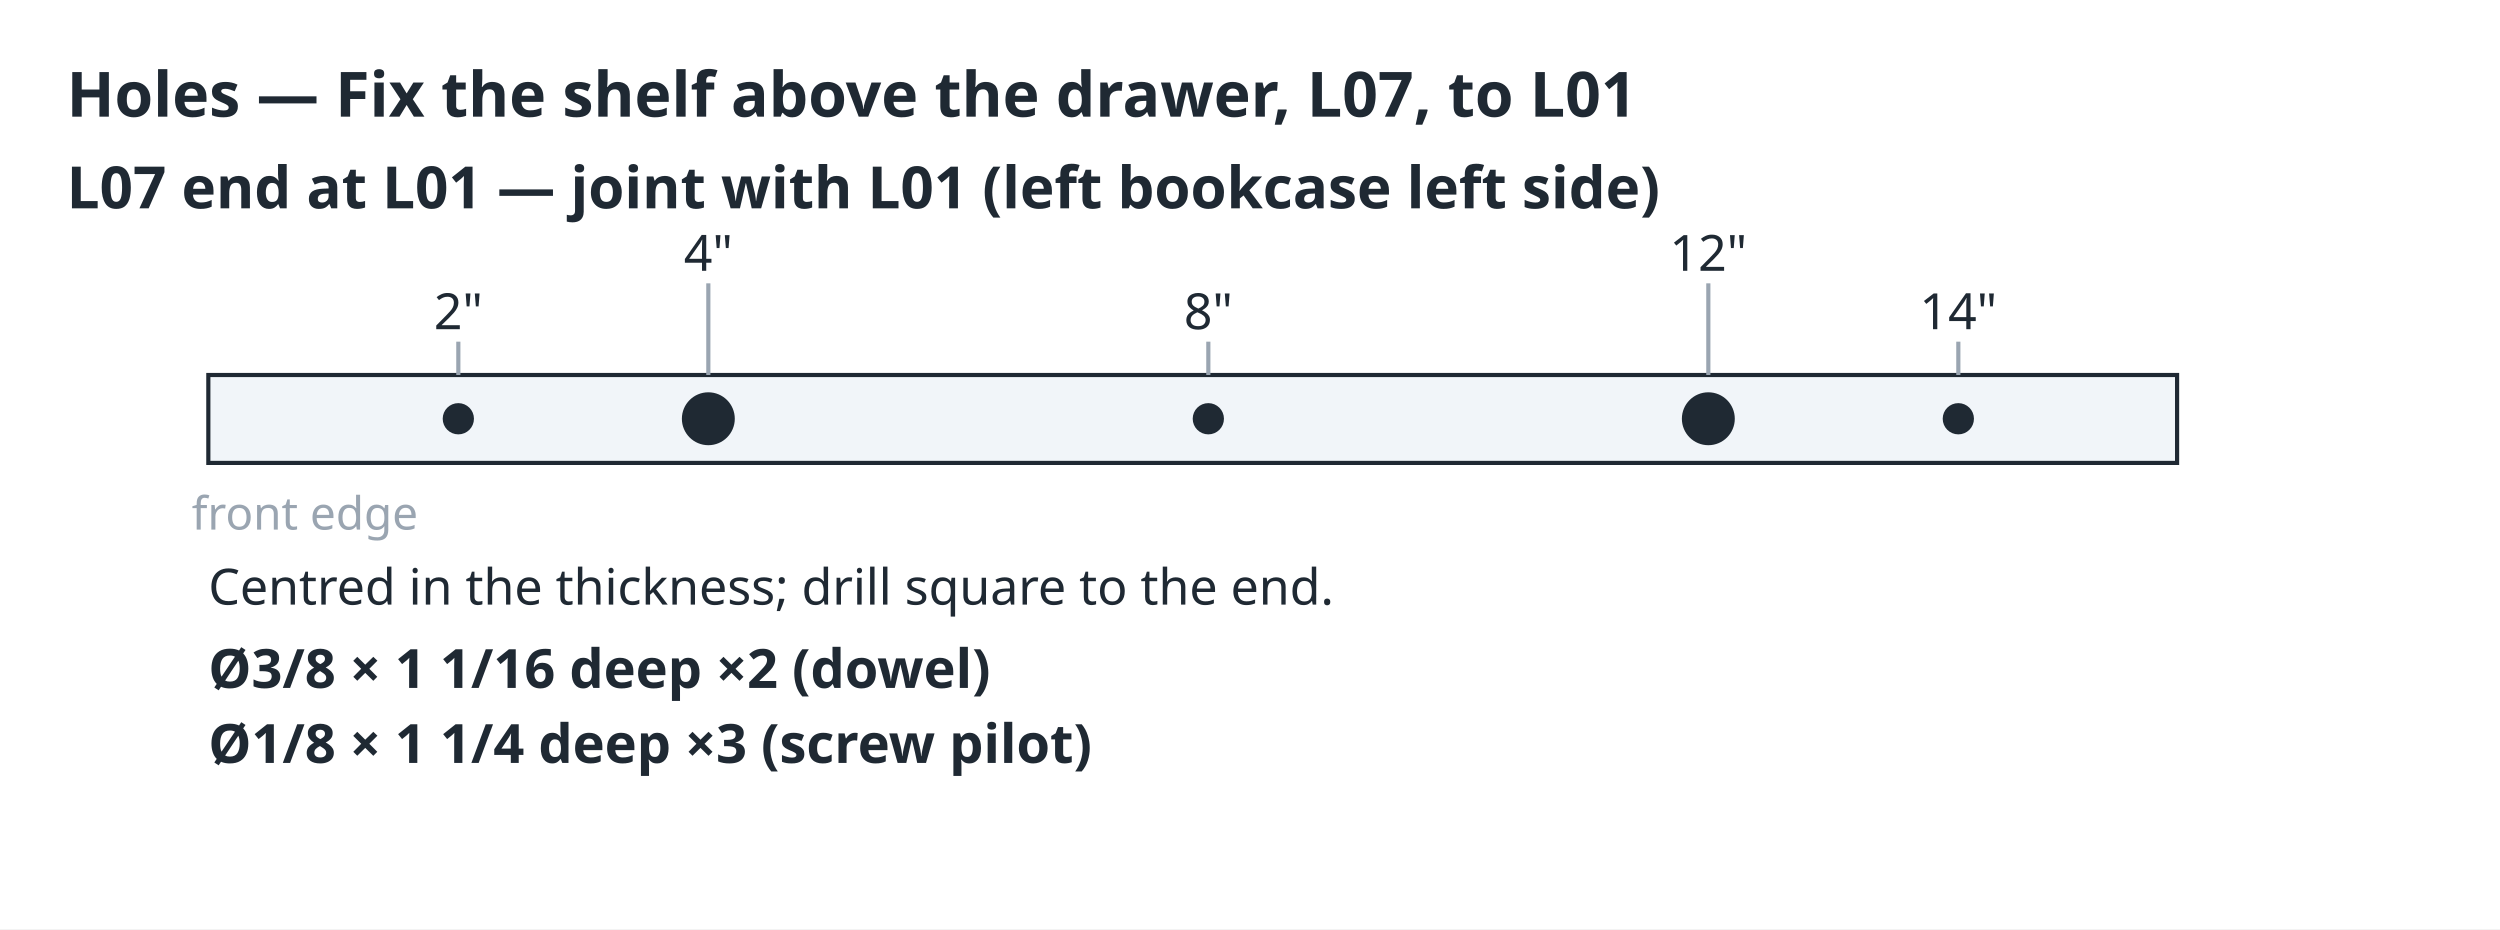
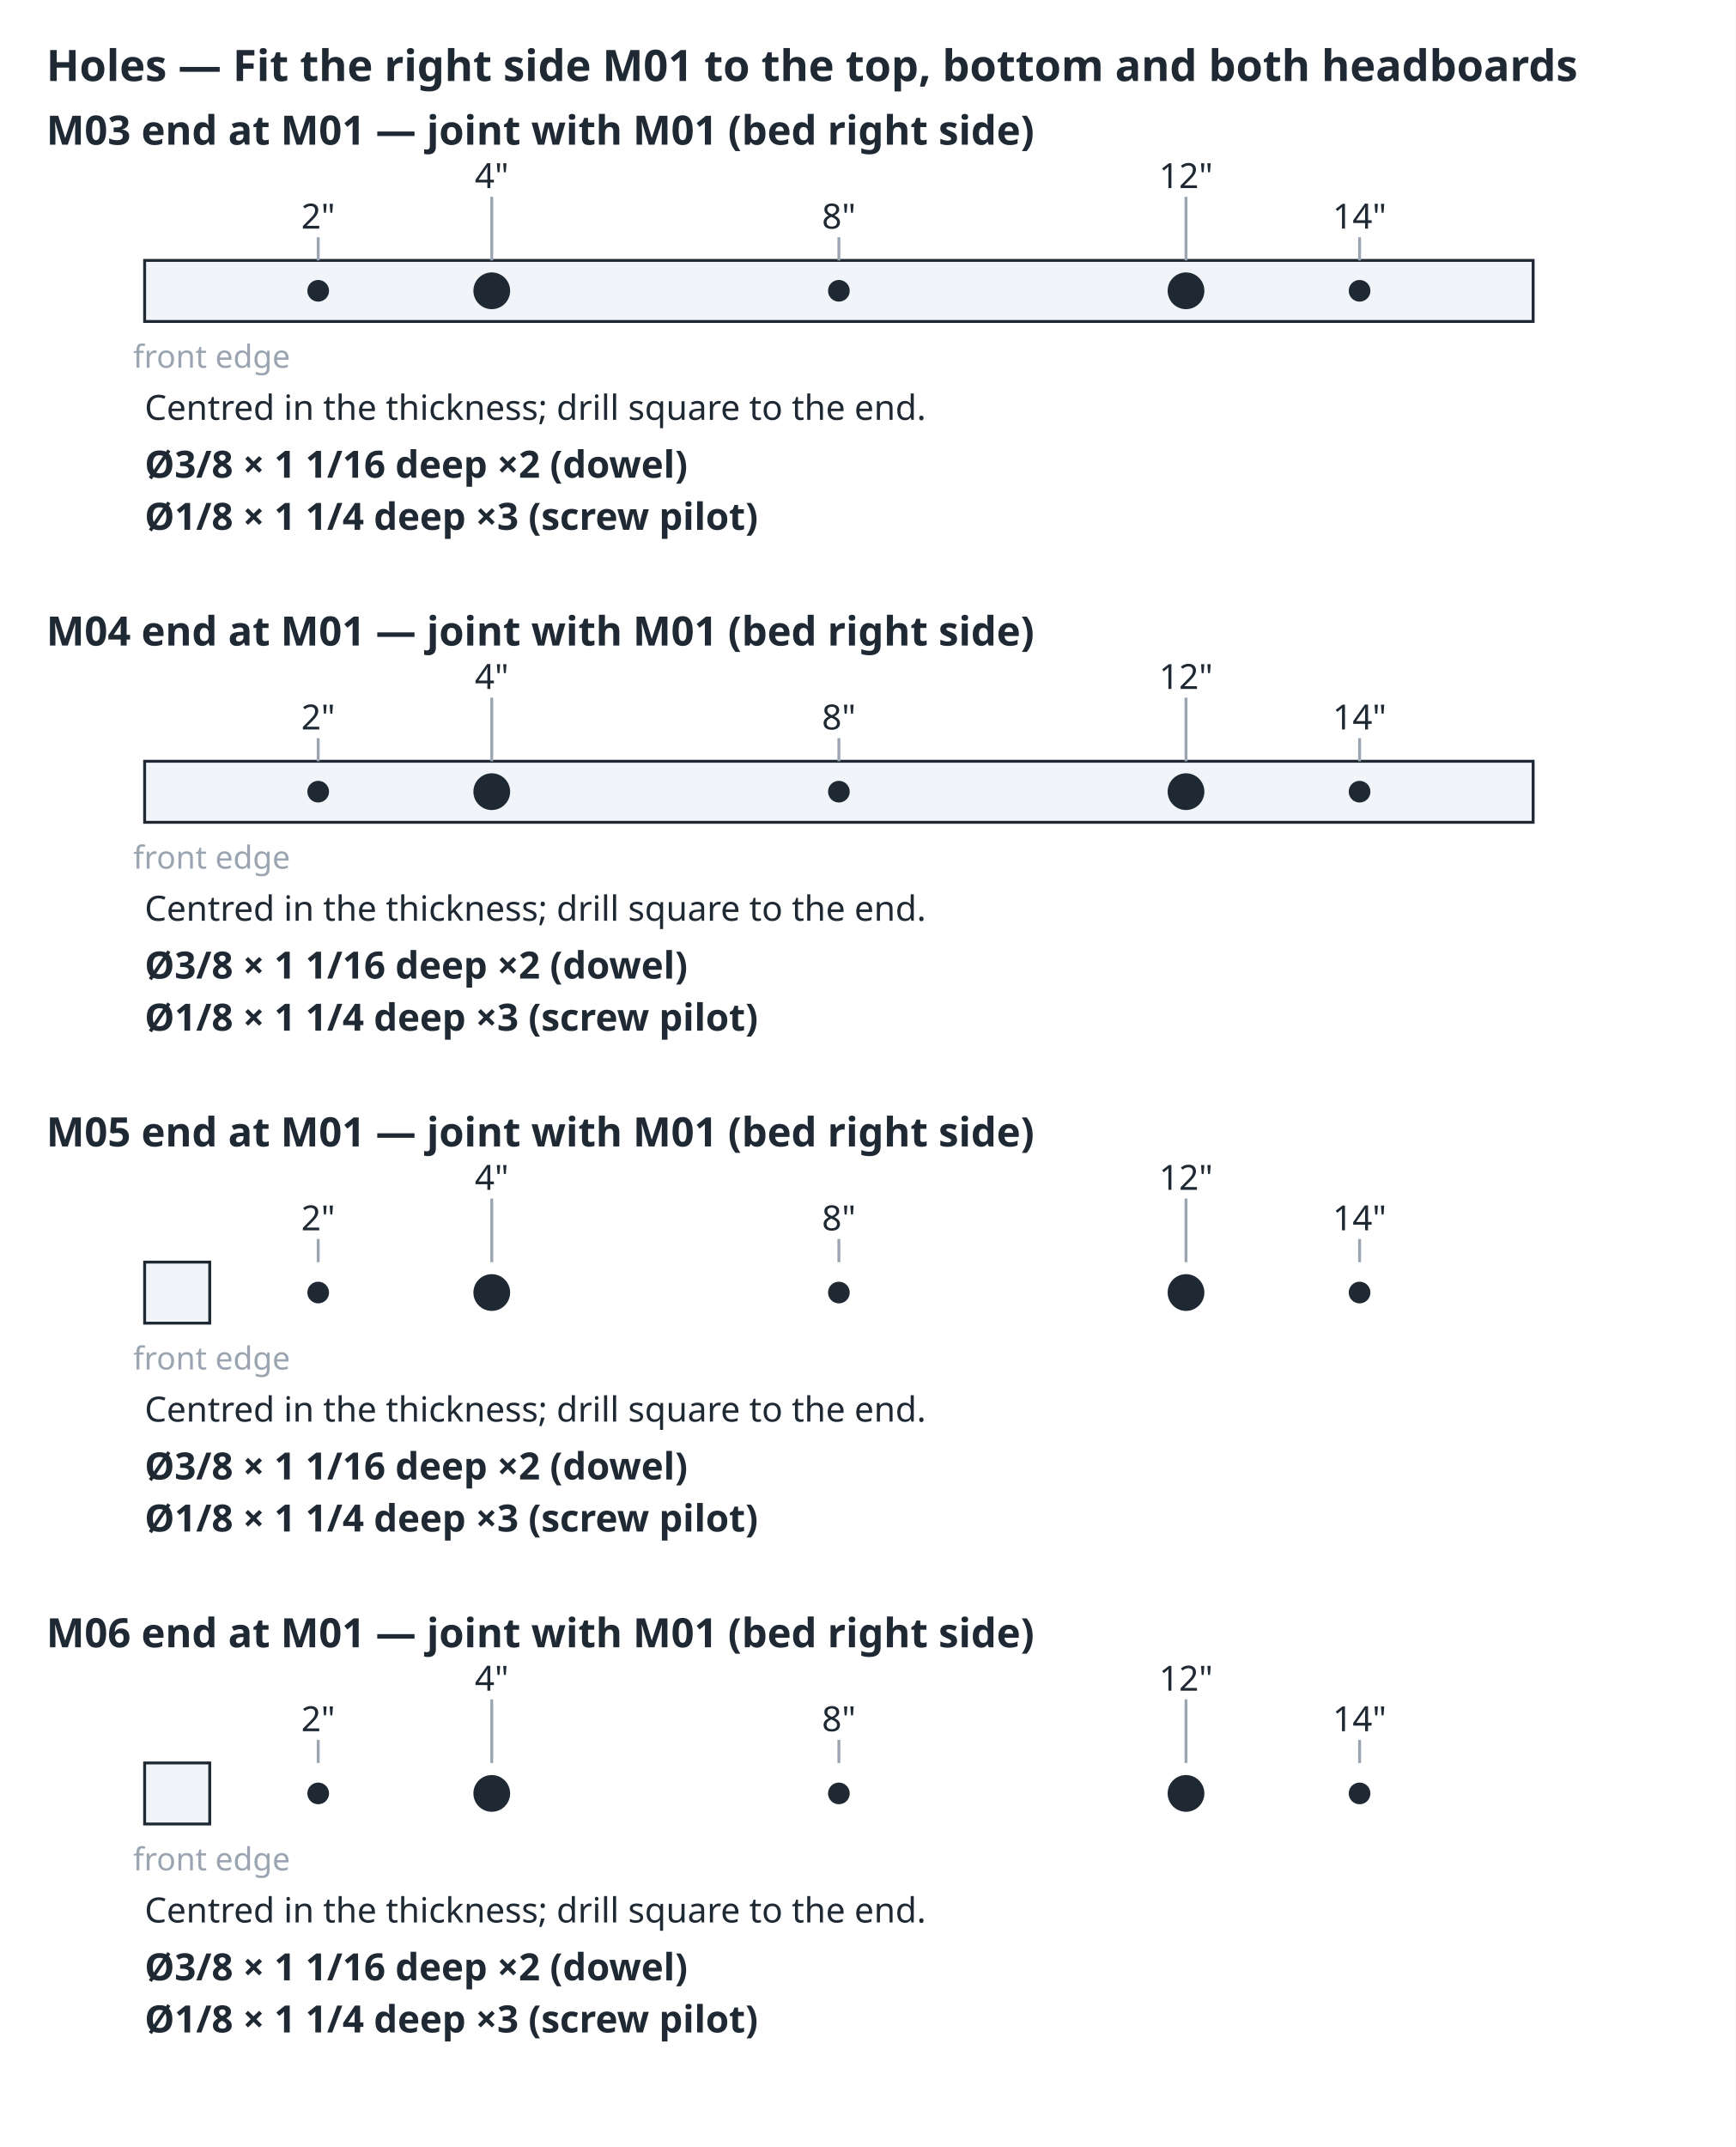
- <svg xmlns="http://www.w3.org/2000/svg" viewBox="0 0 600 223" width="600" height="223" role="img" font-family="system-ui, sans-serif">
+ <svg xmlns="http://www.w3.org/2000/svg" viewBox="0 0 600 742" width="600" height="742" role="img" font-family="system-ui, sans-serif">
  <rect width="100%" height="100%" fill="#fff" />
-   <text x="16.0" y="28.0" font-size="15" font-weight="bold" fill="#1f2933" text-anchor="start">Holes — Fix the shelf above the drawer, L07, to L01</text>
-   <text x="16.0" y="50.0" font-size="14" font-weight="bold" fill="#1f2933" text-anchor="start">L07 end at L01 — joint with L01 (left bookcase left side)</text>
-   <rect x="50" y="90" width="472.5" height="21.1" fill="#f1f5f9" stroke="#1f2933" />
+   <text x="16.0" y="28.0" font-size="15" font-weight="bold" fill="#1f2933" text-anchor="start">Holes — Fit the right side M01 to the top, bottom and both headboards</text>
+   <text x="16.0" y="50.0" font-size="14" font-weight="bold" fill="#1f2933" text-anchor="start">M03 end at M01 — joint with M01 (bed right side)</text>
+   <rect x="50" y="90" width="480.0" height="21.1" fill="#f1f5f9" stroke="#1f2933" />
  <text x="46.0" y="127.1" font-size="11" font-weight="normal" fill="#9aa5b1" text-anchor="start">front edge</text>
  <circle cx="110.0" cy="100.5" r="3.0" fill="#1f2933" stroke="#1f2933" stroke-width="1.5" />
  <line x1="110.0" y1="90.0" x2="110.0" y2="82.0" stroke="#9aa5b1" />
  <text x="110.0" y="79.0" font-size="12" font-weight="normal" fill="#1f2933" text-anchor="middle">2"</text>
  <circle cx="170.0" cy="100.5" r="5.6" fill="#1f2933" stroke="#1f2933" stroke-width="1.5" />
  <line x1="170.0" y1="90.0" x2="170.0" y2="68.0" stroke="#9aa5b1" />
  <text x="170.0" y="65.0" font-size="12" font-weight="normal" fill="#1f2933" text-anchor="middle">4"</text>
  <circle cx="290.0" cy="100.5" r="3.0" fill="#1f2933" stroke="#1f2933" stroke-width="1.5" />
  <line x1="290.0" y1="90.0" x2="290.0" y2="82.0" stroke="#9aa5b1" />
  <text x="290.0" y="79.0" font-size="12" font-weight="normal" fill="#1f2933" text-anchor="middle">8"</text>
  <circle cx="410.0" cy="100.5" r="5.6" fill="#1f2933" stroke="#1f2933" stroke-width="1.5" />
  <line x1="410.0" y1="90.0" x2="410.0" y2="68.0" stroke="#9aa5b1" />
  <text x="410.0" y="65.0" font-size="12" font-weight="normal" fill="#1f2933" text-anchor="middle">12"</text>
  <circle cx="470.0" cy="100.5" r="3.0" fill="#1f2933" stroke="#1f2933" stroke-width="1.5" />
  <line x1="470.0" y1="90.0" x2="470.0" y2="82.0" stroke="#9aa5b1" />
  <text x="470.0" y="79.0" font-size="12" font-weight="normal" fill="#1f2933" text-anchor="middle">14"</text>
  <text x="50.0" y="145.1" font-size="12" font-weight="normal" fill="#1f2933" text-anchor="start">Centred in the thickness; drill square to the end.</text>
  <text x="50.0" y="165.1" font-size="13" font-weight="bold" fill="#1f2933" text-anchor="start">Ø3/8 × 1 1/16 deep  ×2 (dowel)</text>
  <text x="50.0" y="183.1" font-size="13" font-weight="bold" fill="#1f2933" text-anchor="start">Ø1/8 × 1 1/4 deep  ×3 (screw pilot)</text>
+   <text x="16.0" y="223.1" font-size="14" font-weight="bold" fill="#1f2933" text-anchor="start">M04 end at M01 — joint with M01 (bed right side)</text>
+   <rect x="50" y="263.09" width="480.0" height="21.1" fill="#f1f5f9" stroke="#1f2933" />
+   <text x="46.0" y="300.2" font-size="11" font-weight="normal" fill="#9aa5b1" text-anchor="start">front edge</text>
+   <circle cx="110.0" cy="273.6" r="3.0" fill="#1f2933" stroke="#1f2933" stroke-width="1.5" />
+   <line x1="110.0" y1="263.1" x2="110.0" y2="255.1" stroke="#9aa5b1" />
+   <text x="110.0" y="252.1" font-size="12" font-weight="normal" fill="#1f2933" text-anchor="middle">2"</text>
+   <circle cx="170.0" cy="273.6" r="5.6" fill="#1f2933" stroke="#1f2933" stroke-width="1.5" />
+   <line x1="170.0" y1="263.1" x2="170.0" y2="241.1" stroke="#9aa5b1" />
+   <text x="170.0" y="238.1" font-size="12" font-weight="normal" fill="#1f2933" text-anchor="middle">4"</text>
+   <circle cx="290.0" cy="273.6" r="3.0" fill="#1f2933" stroke="#1f2933" stroke-width="1.5" />
+   <line x1="290.0" y1="263.1" x2="290.0" y2="255.1" stroke="#9aa5b1" />
+   <text x="290.0" y="252.1" font-size="12" font-weight="normal" fill="#1f2933" text-anchor="middle">8"</text>
+   <circle cx="410.0" cy="273.6" r="5.6" fill="#1f2933" stroke="#1f2933" stroke-width="1.5" />
+   <line x1="410.0" y1="263.1" x2="410.0" y2="241.1" stroke="#9aa5b1" />
+   <text x="410.0" y="238.1" font-size="12" font-weight="normal" fill="#1f2933" text-anchor="middle">12"</text>
+   <circle cx="470.0" cy="273.6" r="3.0" fill="#1f2933" stroke="#1f2933" stroke-width="1.5" />
+   <line x1="470.0" y1="263.1" x2="470.0" y2="255.1" stroke="#9aa5b1" />
+   <text x="470.0" y="252.1" font-size="12" font-weight="normal" fill="#1f2933" text-anchor="middle">14"</text>
+   <text x="50.0" y="318.2" font-size="12" font-weight="normal" fill="#1f2933" text-anchor="start">Centred in the thickness; drill square to the end.</text>
+   <text x="50.0" y="338.2" font-size="13" font-weight="bold" fill="#1f2933" text-anchor="start">Ø3/8 × 1 1/16 deep  ×2 (dowel)</text>
+   <text x="50.0" y="356.2" font-size="13" font-weight="bold" fill="#1f2933" text-anchor="start">Ø1/8 × 1 1/4 deep  ×3 (screw pilot)</text>
+   <text x="16.0" y="396.2" font-size="14" font-weight="bold" fill="#1f2933" text-anchor="start">M05 end at M01 — joint with M01 (bed right side)</text>
+   <rect x="50" y="436.18" width="22.5" height="21.1" fill="#f1f5f9" stroke="#1f2933" />
+   <text x="46.0" y="473.3" font-size="11" font-weight="normal" fill="#9aa5b1" text-anchor="start">front edge</text>
+   <circle cx="110.0" cy="446.7" r="3.0" fill="#1f2933" stroke="#1f2933" stroke-width="1.5" />
+   <line x1="110.0" y1="436.2" x2="110.0" y2="428.2" stroke="#9aa5b1" />
+   <text x="110.0" y="425.2" font-size="12" font-weight="normal" fill="#1f2933" text-anchor="middle">2"</text>
+   <circle cx="170.0" cy="446.7" r="5.6" fill="#1f2933" stroke="#1f2933" stroke-width="1.5" />
+   <line x1="170.0" y1="436.2" x2="170.0" y2="414.2" stroke="#9aa5b1" />
+   <text x="170.0" y="411.2" font-size="12" font-weight="normal" fill="#1f2933" text-anchor="middle">4"</text>
+   <circle cx="290.0" cy="446.7" r="3.0" fill="#1f2933" stroke="#1f2933" stroke-width="1.5" />
+   <line x1="290.0" y1="436.2" x2="290.0" y2="428.2" stroke="#9aa5b1" />
+   <text x="290.0" y="425.2" font-size="12" font-weight="normal" fill="#1f2933" text-anchor="middle">8"</text>
+   <circle cx="410.0" cy="446.7" r="5.6" fill="#1f2933" stroke="#1f2933" stroke-width="1.5" />
+   <line x1="410.0" y1="436.2" x2="410.0" y2="414.2" stroke="#9aa5b1" />
+   <text x="410.0" y="411.2" font-size="12" font-weight="normal" fill="#1f2933" text-anchor="middle">12"</text>
+   <circle cx="470.0" cy="446.7" r="3.0" fill="#1f2933" stroke="#1f2933" stroke-width="1.5" />
+   <line x1="470.0" y1="436.2" x2="470.0" y2="428.2" stroke="#9aa5b1" />
+   <text x="470.0" y="425.2" font-size="12" font-weight="normal" fill="#1f2933" text-anchor="middle">14"</text>
+   <text x="50.0" y="491.3" font-size="12" font-weight="normal" fill="#1f2933" text-anchor="start">Centred in the thickness; drill square to the end.</text>
+   <text x="50.0" y="511.3" font-size="13" font-weight="bold" fill="#1f2933" text-anchor="start">Ø3/8 × 1 1/16 deep  ×2 (dowel)</text>
+   <text x="50.0" y="529.3" font-size="13" font-weight="bold" fill="#1f2933" text-anchor="start">Ø1/8 × 1 1/4 deep  ×3 (screw pilot)</text>
+   <text x="16.0" y="569.3" font-size="14" font-weight="bold" fill="#1f2933" text-anchor="start">M06 end at M01 — joint with M01 (bed right side)</text>
+   <rect x="50" y="609.27" width="22.5" height="21.1" fill="#f1f5f9" stroke="#1f2933" />
+   <text x="46.0" y="646.4" font-size="11" font-weight="normal" fill="#9aa5b1" text-anchor="start">front edge</text>
+   <circle cx="110.0" cy="619.8" r="3.0" fill="#1f2933" stroke="#1f2933" stroke-width="1.5" />
+   <line x1="110.0" y1="609.3" x2="110.0" y2="601.3" stroke="#9aa5b1" />
+   <text x="110.0" y="598.3" font-size="12" font-weight="normal" fill="#1f2933" text-anchor="middle">2"</text>
+   <circle cx="170.0" cy="619.8" r="5.6" fill="#1f2933" stroke="#1f2933" stroke-width="1.5" />
+   <line x1="170.0" y1="609.3" x2="170.0" y2="587.3" stroke="#9aa5b1" />
+   <text x="170.0" y="584.3" font-size="12" font-weight="normal" fill="#1f2933" text-anchor="middle">4"</text>
+   <circle cx="290.0" cy="619.8" r="3.0" fill="#1f2933" stroke="#1f2933" stroke-width="1.5" />
+   <line x1="290.0" y1="609.3" x2="290.0" y2="601.3" stroke="#9aa5b1" />
+   <text x="290.0" y="598.3" font-size="12" font-weight="normal" fill="#1f2933" text-anchor="middle">8"</text>
+   <circle cx="410.0" cy="619.8" r="5.6" fill="#1f2933" stroke="#1f2933" stroke-width="1.5" />
+   <line x1="410.0" y1="609.3" x2="410.0" y2="587.3" stroke="#9aa5b1" />
+   <text x="410.0" y="584.3" font-size="12" font-weight="normal" fill="#1f2933" text-anchor="middle">12"</text>
+   <circle cx="470.0" cy="619.8" r="3.0" fill="#1f2933" stroke="#1f2933" stroke-width="1.5" />
+   <line x1="470.0" y1="609.3" x2="470.0" y2="601.3" stroke="#9aa5b1" />
+   <text x="470.0" y="598.3" font-size="12" font-weight="normal" fill="#1f2933" text-anchor="middle">14"</text>
+   <text x="50.0" y="664.4" font-size="12" font-weight="normal" fill="#1f2933" text-anchor="start">Centred in the thickness; drill square to the end.</text>
+   <text x="50.0" y="684.4" font-size="13" font-weight="bold" fill="#1f2933" text-anchor="start">Ø3/8 × 1 1/16 deep  ×2 (dowel)</text>
+   <text x="50.0" y="702.4" font-size="13" font-weight="bold" fill="#1f2933" text-anchor="start">Ø1/8 × 1 1/4 deep  ×3 (screw pilot)</text>
</svg>
